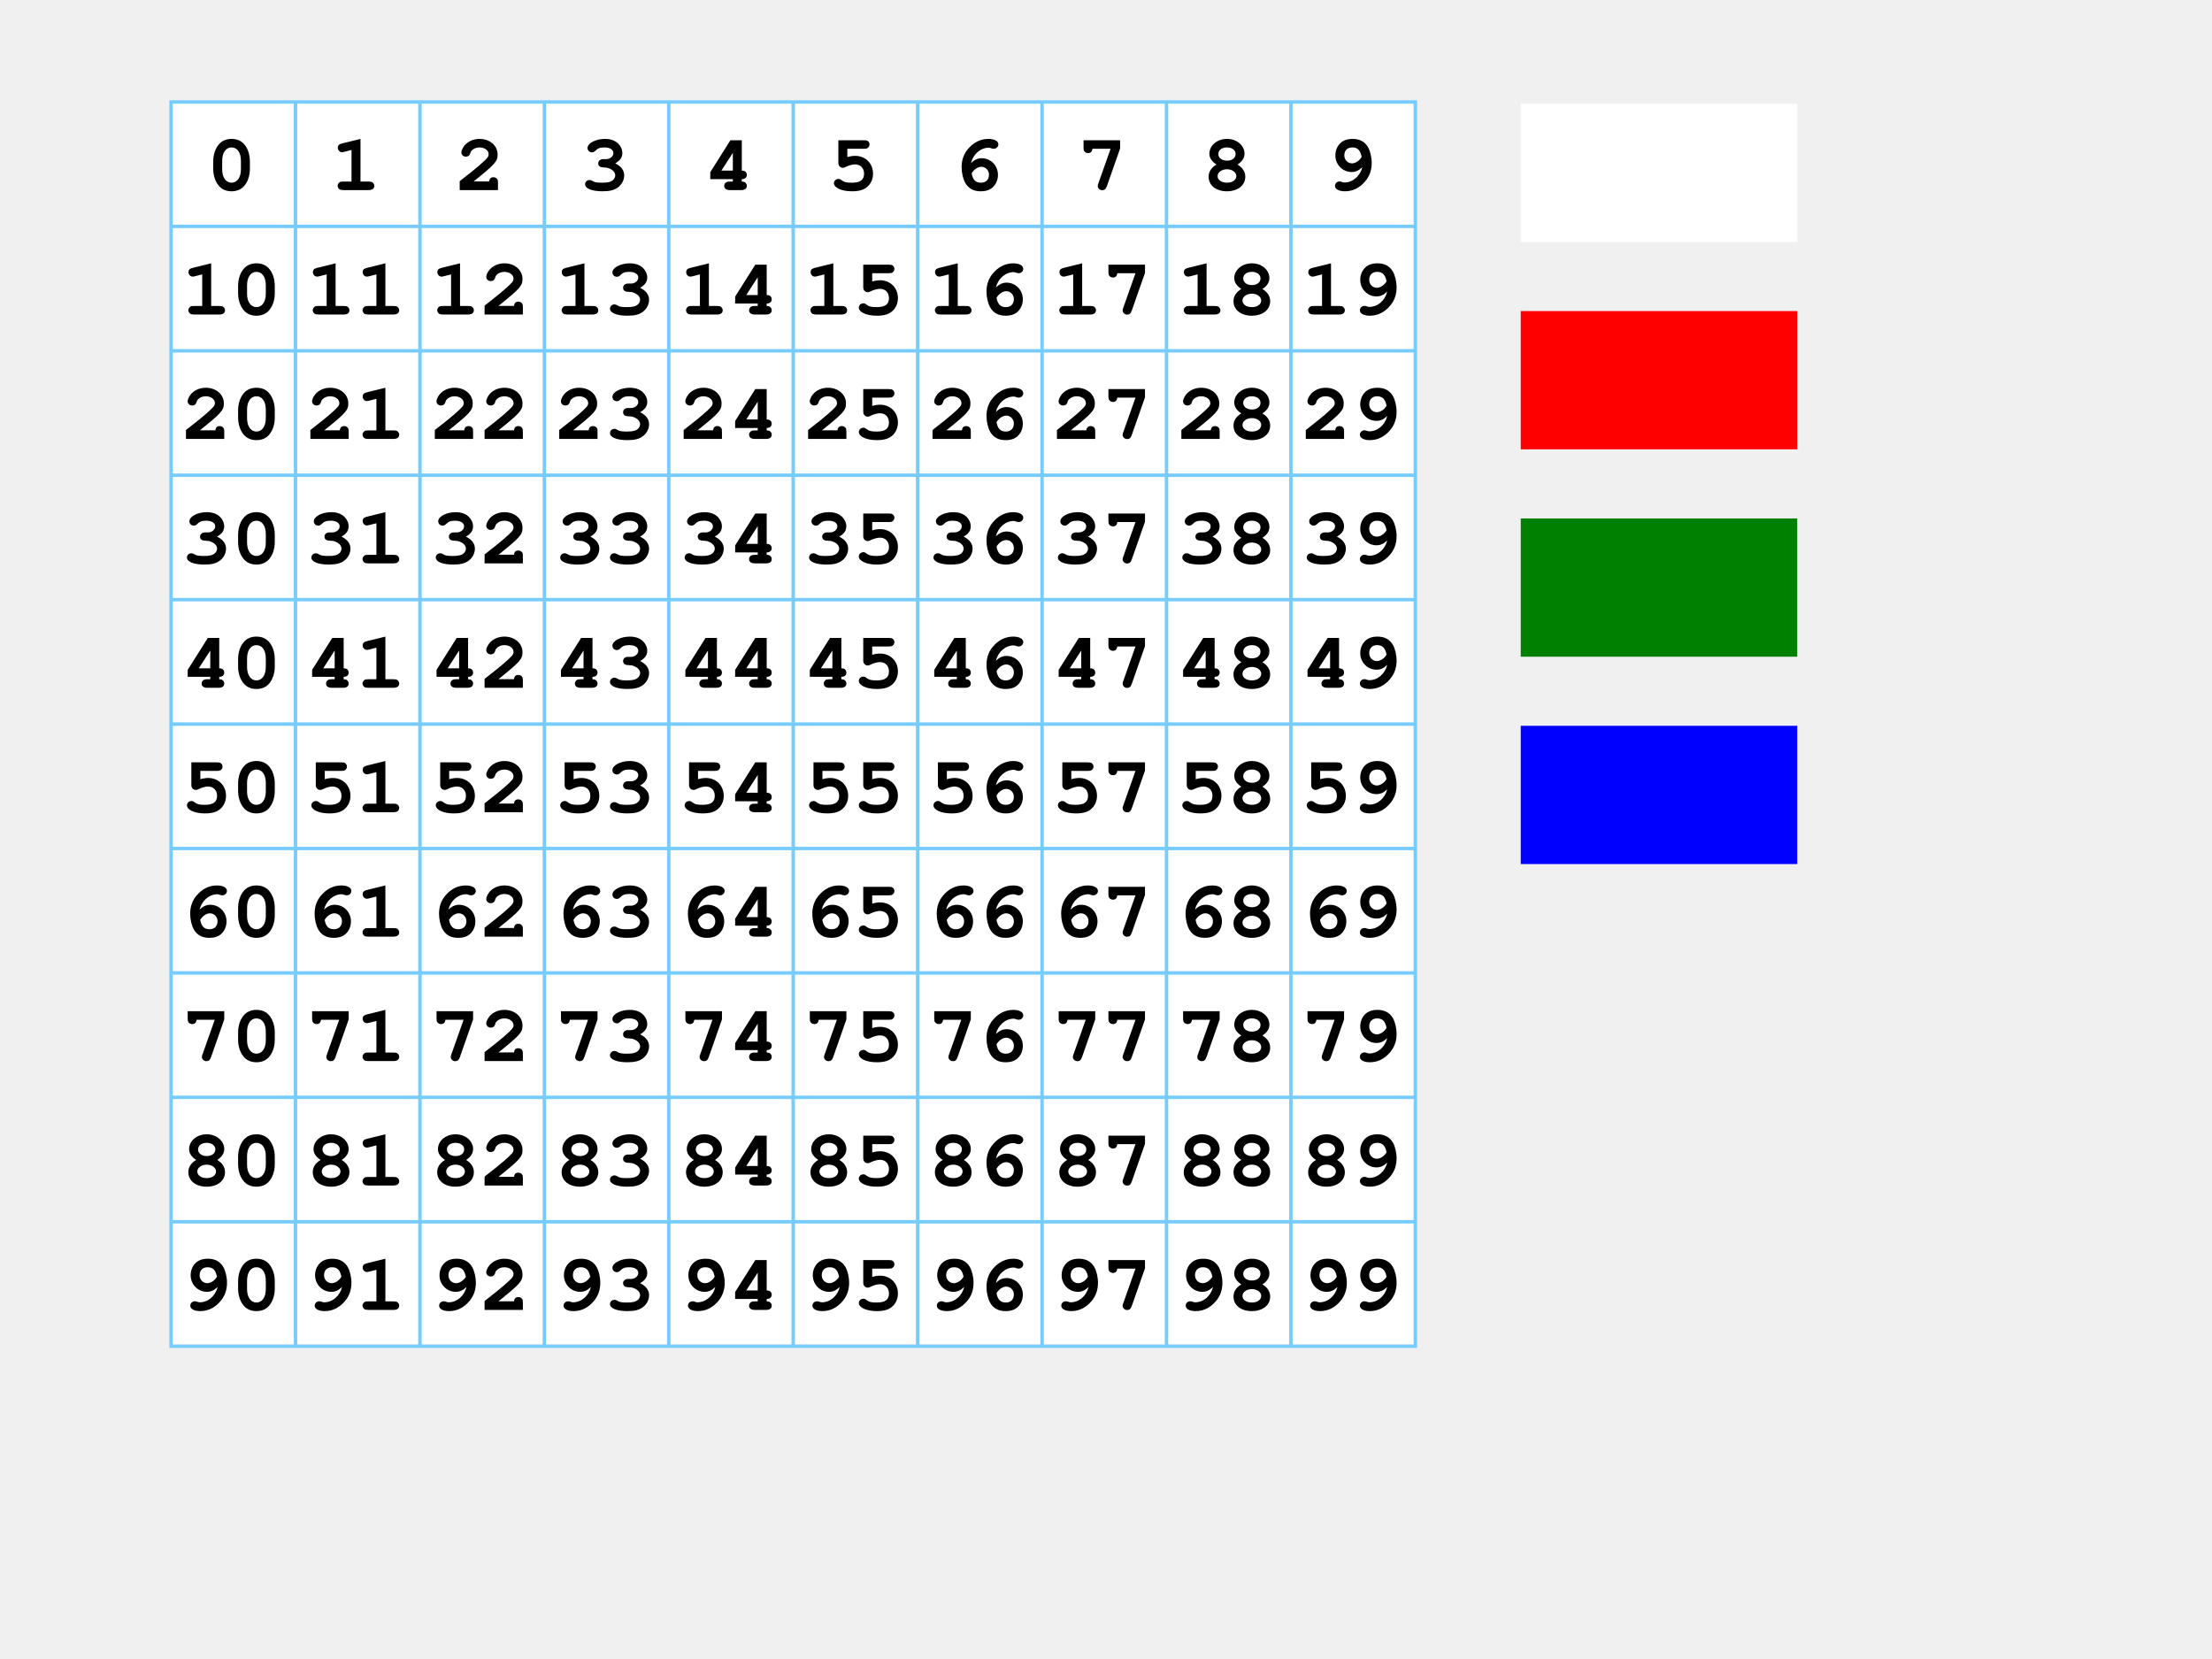
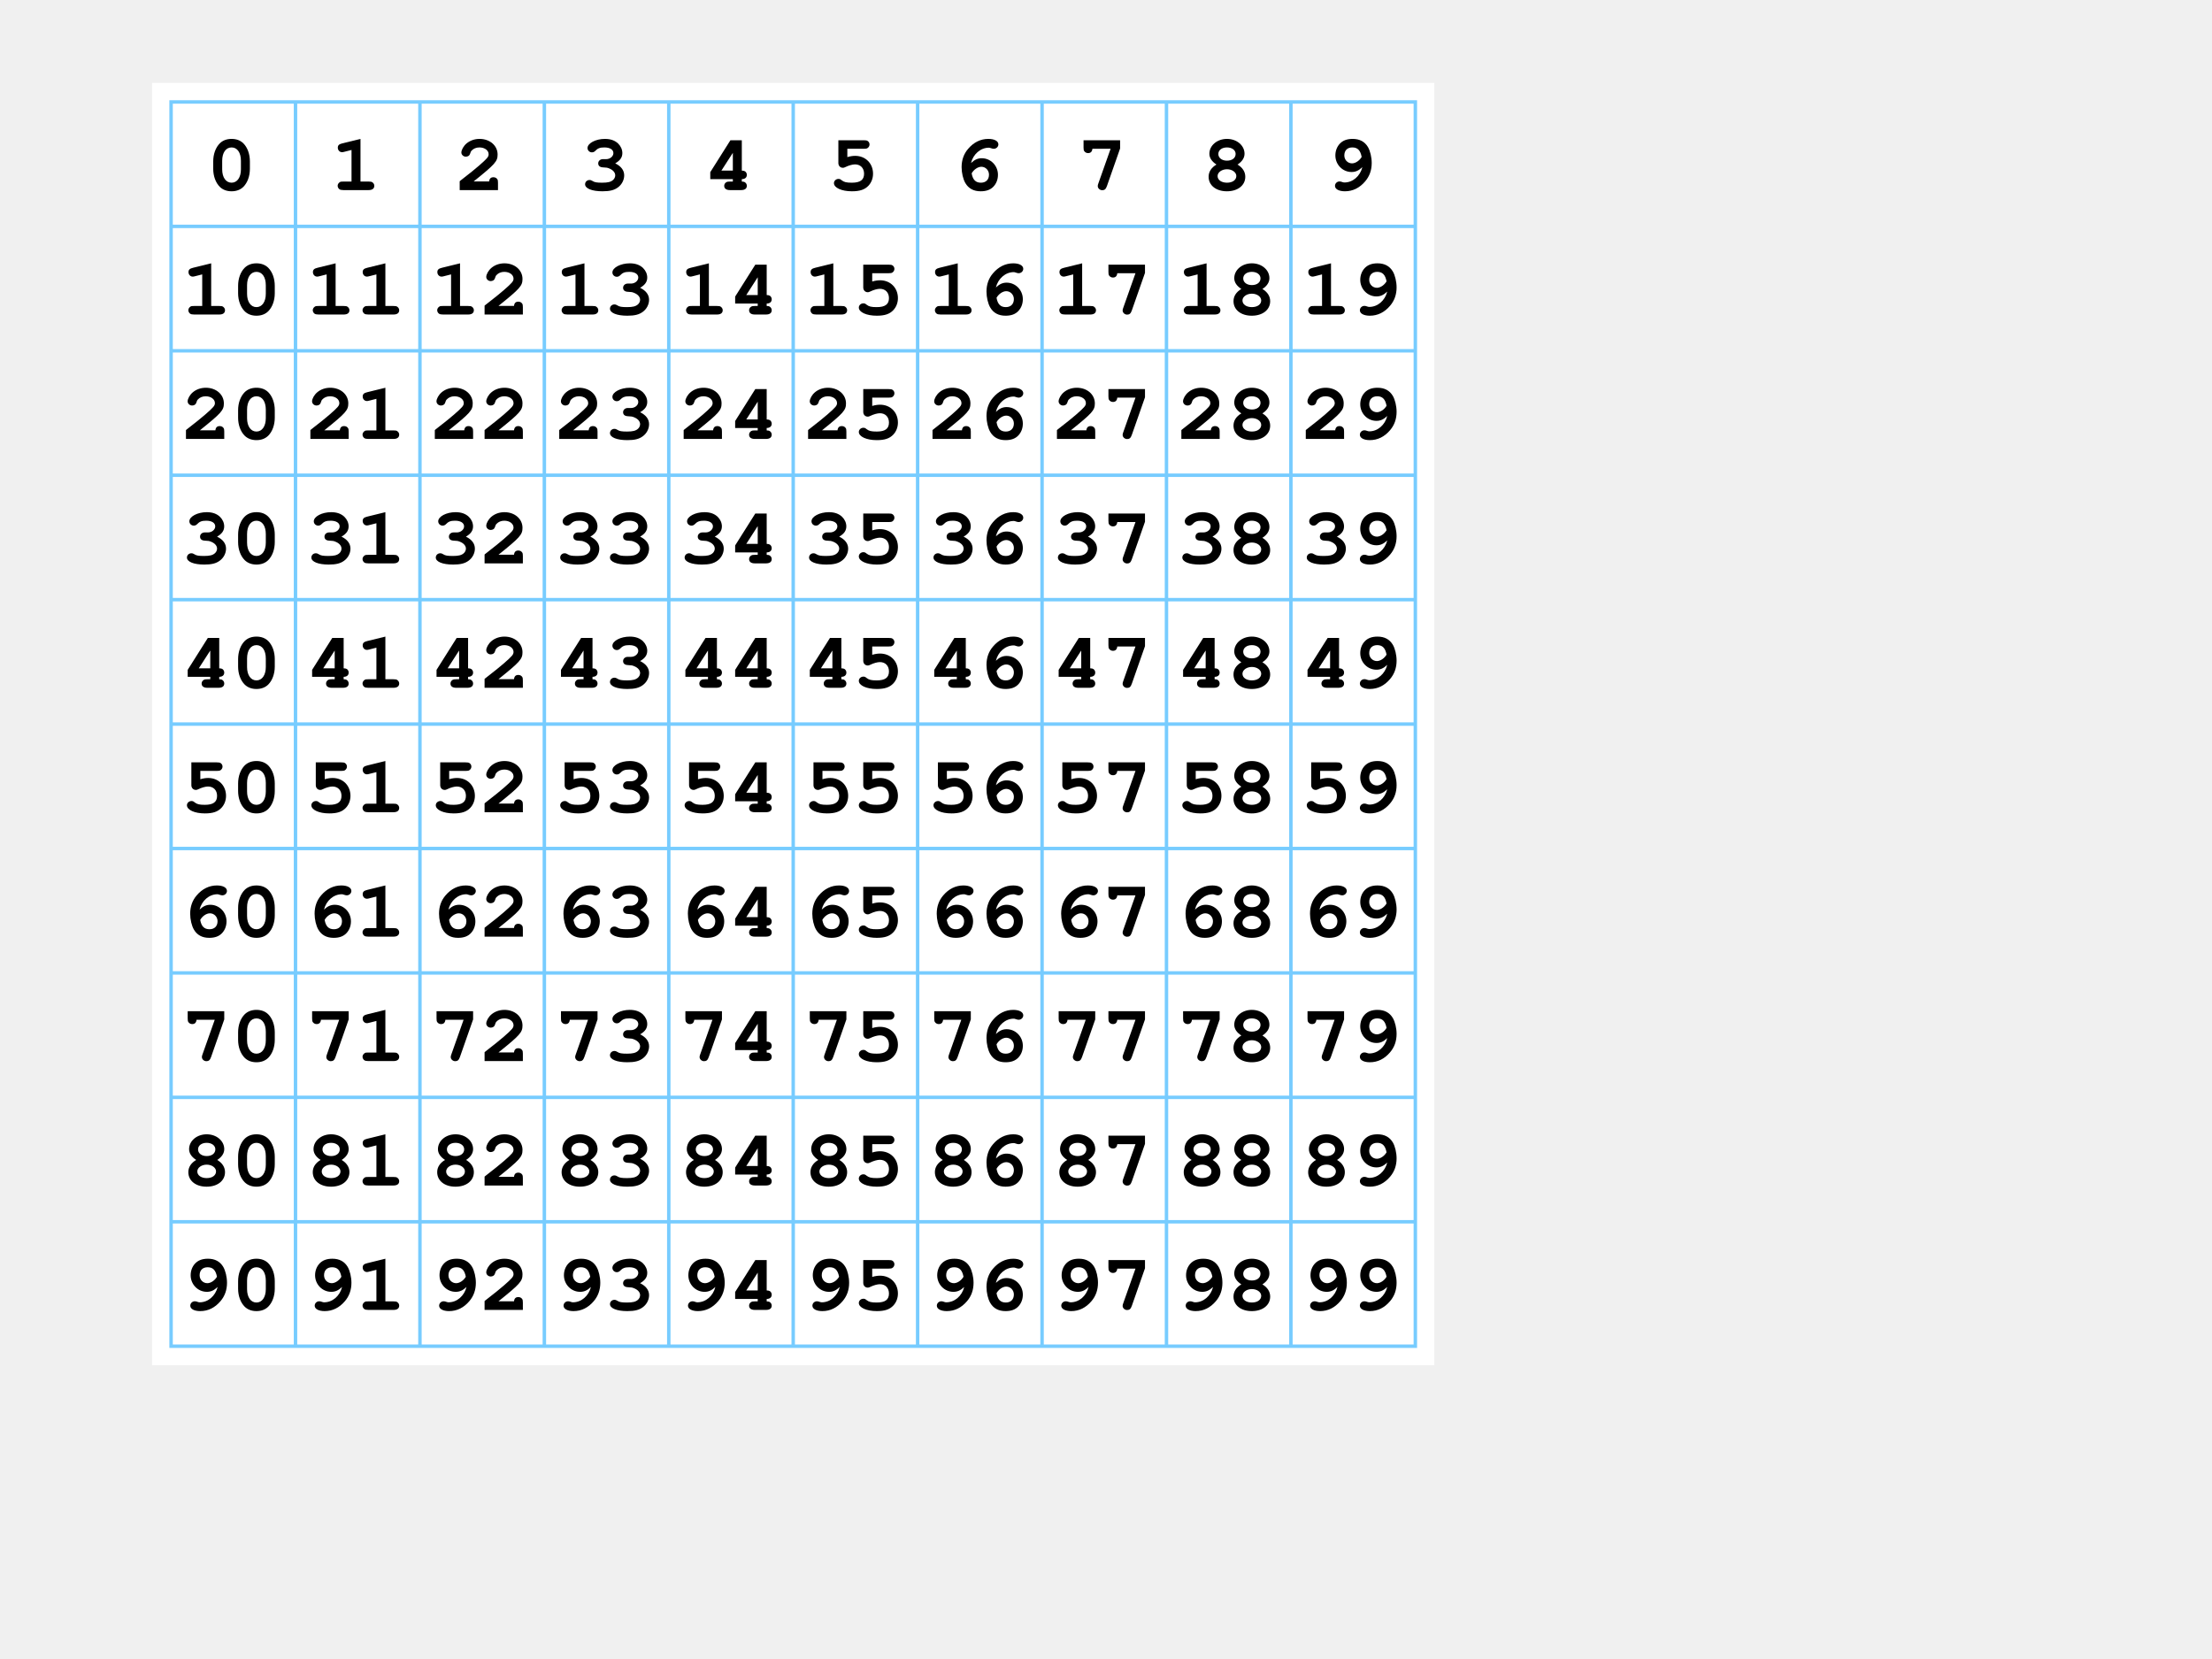
- <svg xmlns="http://www.w3.org/2000/svg" version="1.0" width="100%" height="100%" viewBox="0 0 640 480" title="0 0 640 480" id="paint">
+ <svg xmlns="http://www.w3.org/2000/svg" version="1.0" width="100%" height="100%" viewBox="0 0 640 480" title="0 0 640 480" id="numbers10">
  <defs id="defs2385">
    <style type="text/css">
-         .c0.c rect  { fill:white; }
-         .c1.c rect  { fill:red; }
-         .c2.c rect  { fill:green; }
-         .c3.c rect  { fill:blue; }
-         .c1.c text  { fill:pink; }
-         .c2.c text  { fill:lime; }
-         .c3.c text  { fill:cyan; }
-         .c rect     { fill:white; cursor:pointer; }
-         .c text     { fill:black; cursor:pointer; }
- 
-          .nozero #c0 { display:none; }
-         .p          { cursor:pointer; }
-         .s .p       { stroke:#FF5555; stroke-width:10px;}
- 
-         .wrong.c rect { fill:black !important; }
- 
-         .bg1        { fill:#5599BB; }
-         .bg2        { fill:#2277BB; }
-         .bg3        { fill:#77CCFF; }
- 
-         .nosource #source { display:none; }
-         #source g   { cursor:pointer; }
-         #source .c0 { fill:white; }
-         #source .c1 { fill:red; }
-         #source text.c1 { fill:pink; }
-         #source .c2 { fill:green; }
-         #source text.c2 { fill:lime; }
-         #source .c3 { fill:blue; }
-         #source text.c3 { fill:cyan; }
- 
-         text        { font-size:24px;text-anchor:middle;font-family:Courier;font-weight:bold; }
+         svg#numbers10 .c0.c rect  { fill:white; }
+         svg#numbers10 .c1.c rect  { fill:red; }
+         svg#numbers10 .c2.c rect  { fill:green; }
+         svg#numbers10 .c3.c rect  { fill:blue; }
+         svg#numbers10 .c1.c text  { fill:pink; }
+         svg#numbers10 .c2.c text  { fill:lime; }
+         svg#numbers10 .c3.c text  { fill:cyan; }
+         svg#numbers10 .c rect     { fill:white; cursor:pointer; }
+         svg#numbers10 .c text     { fill:black; cursor:pointer; }
+ 
+         svg#numbers10.nozero #c0 { display:none; }
+         svg#numbers10 .p          { fill:black; fill-opacity:0.7; stroke:white; stroke-width:5px; cursor:pointer; }
+         svg#numbers10 .s .p       { stroke:#FF5555; fill-opacity:0; stroke-width:5px;}
+ 
+         svg#numbers10 .wrong.c rect { fill:black !important; }
+ 
+         svg#numbers10 .bg1        { fill:#5599BB; }
+         svg#numbers10 .bg2        { fill:#2277BB; }
+         svg#numbers10 .bg3        { fill:#77CCFF; }
+         svg#numbers10 .bgborder   { fill:none; stroke:white; stroke-width:10px;  }
+ 
+         svg#numbers10 #source g   { cursor:pointer;}
+         svg#numbers10 #source .c0 { fill:white; }
+         svg#numbers10 #source .c1 { fill:red; }
+ 		svg#numbers10 #source text { font-size:50px; }
+         svg#numbers10 #source text.c1 { fill:pink; }
+         svg#numbers10 #source .c2 { fill:green; }
+         svg#numbers10 #source text.c2 { fill:lime; }
+         svg#numbers10 #source .c3 { fill:blue; }
+         svg#numbers10 #source text.c3 { fill:cyan; }
+         svg#numbers10 #source g.sources  { display:none;}
+ 		svg#numbers10.s1 #source g#s1 { display:inline; }
+ 		svg#numbers10.s2 #source g#s2 { display:inline; }
+ 		svg#numbers10.s3 #source g#s3 { display:inline; }
+ 
+         svg#numbers10 text        { font-size:24px;text-anchor:middle;font-family:Courier;font-weight:bold; }


    </style>
  </defs>
  <g id="source" transform="translate(440,30)">
-     <g id="0" transform="translate(0,00)">
-       <rect x="0" y="0" width="80" height="40" class="c0" />
-       <rect x="-1" y="-1" width="82" height="42" style="fill:none;" class="p" />
-     </g>
-     <g id="1" transform="translate(0,60)">
-       <rect x="0" y="0" width="80" height="40" class="c1" />
-       <text transform="translate(40,26)" class="t c1" />
-       <rect x="-1" y="-1" width="82" height="42" style="fill:none;" class="p" />
-     </g>
-     <g id="2" transform="translate(0,120)">
-       <rect x="0" y="0" width="80" height="40" class="c2" />
-       <text transform="translate(40,26)" class="t c2" />
-       <rect x="-1" y="-1" width="82" height="42" style="fill:none;" class="p" />
-     </g>
-     <g id="3" transform="translate(0,180)">
-       <rect x="0" y="0" width="80" height="40" class="c3" />
-       <text transform="translate(40,26)" class="t c3" />
-       <rect x="-1" y="-1" width="82" height="42" style="fill:none;" class="p" />
+     <g class="sources" id="s1">
+       <g id="1" transform="translate(0,0)">
+         <rect x="0" y="0" width="100" height="100" class="c1" />
+         <text transform="translate(50,67)" class="t c1" />
+         <rect x="0" y="0" width="100" height="100" class="p" />
+       </g>
+     </g>
+     <g class="sources" id="s2">
+       <g id="2" transform="translate(0,120)">
+         <rect x="0" y="0" width="100" height="100" class="c2" />
+         <text transform="translate(50,67)" class="t c2" />
+         <rect x="0" y="0" width="100" height="100" class="p" />
+       </g>
+     </g>
+     <g class="sources" id="s3">
+       <g id="3" transform="translate(0,240)">
+         <rect x="0" y="0" width="100" height="100" class="c3" />
+         <text transform="translate(50,67)" class="t c3" />
+         <rect x="0" y="0" width="100" height="100" class="p" />
+       </g>
    </g>
  </g>
  <g id="canvas" transform="translate(50,30)">
+     <rect x="-1" y="-1" width="361" height="361" class="bgborder" />
    <rect x="-1" y="-1" width="361" height="361" class="bg3" />
    <g class="c" transform="translate(0,0)" id="c0">
      <rect x="0" y="0" width="35" height="35" />
      <text transform="translate(17,25)">0</text>
    </g>
    <g class="c" transform="translate(36,0)">
      <rect x="0" y="0" width="35" height="35" />
      <text transform="translate(17,25)">1</text>
    </g>
    <g class="c" transform="translate(72,0)">
      <rect x="0" y="0" width="35" height="35" />
      <text transform="translate(17,25)">2</text>
    </g>
    <g class="c" transform="translate(108,0)">
      <rect x="0" y="0" width="35" height="35" />
      <text transform="translate(17,25)">3</text>
    </g>
    <g class="c" transform="translate(144,0)">
      <rect x="0" y="0" width="35" height="35" />
      <text transform="translate(17,25)">4</text>
    </g>
    <g class="c" transform="translate(180,0)">
      <rect x="0" y="0" width="35" height="35" />
      <text transform="translate(17,25)">5</text>
    </g>
    <g class="c" transform="translate(216,0)">
      <rect x="0" y="0" width="35" height="35" />
      <text transform="translate(17,25)">6</text>
    </g>
    <g class="c" transform="translate(252,0)">
      <rect x="0" y="0" width="35" height="35" />
      <text transform="translate(17,25)">7</text>
    </g>
    <g class="c" transform="translate(288,0)">
      <rect x="0" y="0" width="35" height="35" />
      <text transform="translate(17,25)">8</text>
    </g>
    <g class="c" transform="translate(324,0)">
      <rect x="0" y="0" width="35" height="35" />
      <text transform="translate(17,25)">9</text>
    </g>
    <g class="c" transform="translate(0,36)">
      <rect x="0" y="0" width="35" height="35" />
      <text transform="translate(17,25)">10</text>
    </g>
    <g class="c" transform="translate(36,36)">
      <rect x="0" y="0" width="35" height="35" />
      <text transform="translate(17,25)">11</text>
    </g>
    <g class="c" transform="translate(72,36)">
      <rect x="0" y="0" width="35" height="35" />
      <text transform="translate(17,25)">12</text>
    </g>
    <g class="c" transform="translate(108,36)">
      <rect x="0" y="0" width="35" height="35" />
      <text transform="translate(17,25)">13</text>
    </g>
    <g class="c" transform="translate(144,36)">
      <rect x="0" y="0" width="35" height="35" />
      <text transform="translate(17,25)">14</text>
    </g>
    <g class="c" transform="translate(180,36)">
      <rect x="0" y="0" width="35" height="35" />
      <text transform="translate(17,25)">15</text>
    </g>
    <g class="c" transform="translate(216,36)">
      <rect x="0" y="0" width="35" height="35" />
      <text transform="translate(17,25)">16</text>
    </g>
    <g class="c" transform="translate(252,36)">
      <rect x="0" y="0" width="35" height="35" />
      <text transform="translate(17,25)">17</text>
    </g>
    <g class="c" transform="translate(288,36)">
      <rect x="0" y="0" width="35" height="35" />
      <text transform="translate(17,25)">18</text>
    </g>
    <g class="c" transform="translate(324,36)">
      <rect x="0" y="0" width="35" height="35" />
      <text transform="translate(17,25)">19</text>
    </g>
    <g class="c" transform="translate(0,72)">
      <rect x="0" y="0" width="35" height="35" />
      <text transform="translate(17,25)">20</text>
    </g>
    <g class="c" transform="translate(36,72)">
      <rect x="0" y="0" width="35" height="35" />
      <text transform="translate(17,25)">21</text>
    </g>
    <g class="c" transform="translate(72,72)">
      <rect x="0" y="0" width="35" height="35" />
      <text transform="translate(17,25)">22</text>
    </g>
    <g class="c" transform="translate(108,72)">
      <rect x="0" y="0" width="35" height="35" />
      <text transform="translate(17,25)">23</text>
    </g>
    <g class="c" transform="translate(144,72)">
      <rect x="0" y="0" width="35" height="35" />
      <text transform="translate(17,25)">24</text>
    </g>
    <g class="c" transform="translate(180,72)">
      <rect x="0" y="0" width="35" height="35" />
      <text transform="translate(17,25)">25</text>
    </g>
    <g class="c" transform="translate(216,72)">
      <rect x="0" y="0" width="35" height="35" />
      <text transform="translate(17,25)">26</text>
    </g>
    <g class="c" transform="translate(252,72)">
      <rect x="0" y="0" width="35" height="35" />
      <text transform="translate(17,25)">27</text>
    </g>
    <g class="c" transform="translate(288,72)">
      <rect x="0" y="0" width="35" height="35" />
      <text transform="translate(17,25)">28</text>
    </g>
    <g class="c" transform="translate(324,72)">
      <rect x="0" y="0" width="35" height="35" />
      <text transform="translate(17,25)">29</text>
    </g>
    <g class="c" transform="translate(0,108)">
      <rect x="0" y="0" width="35" height="35" />
      <text transform="translate(17,25)">30</text>
    </g>
    <g class="c" transform="translate(36,108)">
      <rect x="0" y="0" width="35" height="35" />
      <text transform="translate(17,25)">31</text>
    </g>
    <g class="c" transform="translate(72,108)">
      <rect x="0" y="0" width="35" height="35" />
      <text transform="translate(17,25)">32</text>
    </g>
    <g class="c" transform="translate(108,108)">
      <rect x="0" y="0" width="35" height="35" />
      <text transform="translate(17,25)">33</text>
    </g>
    <g class="c" transform="translate(144,108)">
      <rect x="0" y="0" width="35" height="35" />
      <text transform="translate(17,25)">34</text>
    </g>
    <g class="c" transform="translate(180,108)">
      <rect x="0" y="0" width="35" height="35" />
      <text transform="translate(17,25)">35</text>
    </g>
    <g class="c" transform="translate(216,108)">
      <rect x="0" y="0" width="35" height="35" />
      <text transform="translate(17,25)">36</text>
    </g>
    <g class="c" transform="translate(252,108)">
      <rect x="0" y="0" width="35" height="35" />
      <text transform="translate(17,25)">37</text>
    </g>
    <g class="c" transform="translate(288,108)">
      <rect x="0" y="0" width="35" height="35" />
      <text transform="translate(17,25)">38</text>
    </g>
    <g class="c" transform="translate(324,108)">
      <rect x="0" y="0" width="35" height="35" />
      <text transform="translate(17,25)">39</text>
    </g>
    <g class="c" transform="translate(0,144)">
      <rect x="0" y="0" width="35" height="35" />
      <text transform="translate(17,25)">40</text>
    </g>
    <g class="c" transform="translate(36,144)">
      <rect x="0" y="0" width="35" height="35" />
      <text transform="translate(17,25)">41</text>
    </g>
    <g class="c" transform="translate(72,144)">
      <rect x="0" y="0" width="35" height="35" />
      <text transform="translate(17,25)">42</text>
    </g>
    <g class="c" transform="translate(108,144)">
      <rect x="0" y="0" width="35" height="35" />
      <text transform="translate(17,25)">43</text>
    </g>
    <g class="c" transform="translate(144,144)">
      <rect x="0" y="0" width="35" height="35" />
      <text transform="translate(17,25)">44</text>
    </g>
    <g class="c" transform="translate(180,144)">
      <rect x="0" y="0" width="35" height="35" />
      <text transform="translate(17,25)">45</text>
    </g>
    <g class="c" transform="translate(216,144)">
      <rect x="0" y="0" width="35" height="35" />
      <text transform="translate(17,25)">46</text>
    </g>
    <g class="c" transform="translate(252,144)">
      <rect x="0" y="0" width="35" height="35" />
      <text transform="translate(17,25)">47</text>
    </g>
    <g class="c" transform="translate(288,144)">
      <rect x="0" y="0" width="35" height="35" />
      <text transform="translate(17,25)">48</text>
    </g>
    <g class="c" transform="translate(324,144)">
      <rect x="0" y="0" width="35" height="35" />
      <text transform="translate(17,25)">49</text>
    </g>
    <g class="c" transform="translate(0,180)">
      <rect x="0" y="0" width="35" height="35" />
      <text transform="translate(17,25)">50</text>
    </g>
    <g class="c" transform="translate(36,180)">
      <rect x="0" y="0" width="35" height="35" />
      <text transform="translate(17,25)">51</text>
    </g>
    <g class="c" transform="translate(72,180)">
      <rect x="0" y="0" width="35" height="35" />
      <text transform="translate(17,25)">52</text>
    </g>
    <g class="c" transform="translate(108,180)">
      <rect x="0" y="0" width="35" height="35" />
      <text transform="translate(17,25)">53</text>
    </g>
    <g class="c" transform="translate(144,180)">
      <rect x="0" y="0" width="35" height="35" />
      <text transform="translate(17,25)">54</text>
    </g>
    <g class="c" transform="translate(180,180)">
      <rect x="0" y="0" width="35" height="35" />
      <text transform="translate(17,25)">55</text>
    </g>
    <g class="c" transform="translate(216,180)">
      <rect x="0" y="0" width="35" height="35" />
      <text transform="translate(17,25)">56</text>
    </g>
    <g class="c" transform="translate(252,180)">
      <rect x="0" y="0" width="35" height="35" />
      <text transform="translate(17,25)">57</text>
    </g>
    <g class="c" transform="translate(288,180)">
      <rect x="0" y="0" width="35" height="35" />
      <text transform="translate(17,25)">58</text>
    </g>
    <g class="c" transform="translate(324,180)">
      <rect x="0" y="0" width="35" height="35" />
      <text transform="translate(17,25)">59</text>
    </g>
    <g class="c" transform="translate(0,216)">
      <rect x="0" y="0" width="35" height="35" />
      <text transform="translate(17,25)">60</text>
    </g>
    <g class="c" transform="translate(36,216)">
      <rect x="0" y="0" width="35" height="35" />
      <text transform="translate(17,25)">61</text>
    </g>
    <g class="c" transform="translate(72,216)">
      <rect x="0" y="0" width="35" height="35" />
      <text transform="translate(17,25)">62</text>
    </g>
    <g class="c" transform="translate(108,216)">
      <rect x="0" y="0" width="35" height="35" />
      <text transform="translate(17,25)">63</text>
    </g>
    <g class="c" transform="translate(144,216)">
      <rect x="0" y="0" width="35" height="35" />
      <text transform="translate(17,25)">64</text>
    </g>
    <g class="c" transform="translate(180,216)">
      <rect x="0" y="0" width="35" height="35" />
      <text transform="translate(17,25)">65</text>
    </g>
    <g class="c" transform="translate(216,216)">
      <rect x="0" y="0" width="35" height="35" />
      <text transform="translate(17,25)">66</text>
    </g>
    <g class="c" transform="translate(252,216)">
      <rect x="0" y="0" width="35" height="35" />
      <text transform="translate(17,25)">67</text>
    </g>
    <g class="c" transform="translate(288,216)">
      <rect x="0" y="0" width="35" height="35" />
      <text transform="translate(17,25)">68</text>
    </g>
    <g class="c" transform="translate(324,216)">
      <rect x="0" y="0" width="35" height="35" />
      <text transform="translate(17,25)">69</text>
    </g>
    <g class="c" transform="translate(0,252)">
      <rect x="0" y="0" width="35" height="35" />
      <text transform="translate(17,25)">70</text>
    </g>
    <g class="c" transform="translate(36,252)">
      <rect x="0" y="0" width="35" height="35" />
      <text transform="translate(17,25)">71</text>
    </g>
    <g class="c" transform="translate(72,252)">
      <rect x="0" y="0" width="35" height="35" />
      <text transform="translate(17,25)">72</text>
    </g>
    <g class="c" transform="translate(108,252)">
      <rect x="0" y="0" width="35" height="35" />
      <text transform="translate(17,25)">73</text>
    </g>
    <g class="c" transform="translate(144,252)">
      <rect x="0" y="0" width="35" height="35" />
      <text transform="translate(17,25)">74</text>
    </g>
    <g class="c" transform="translate(180,252)">
      <rect x="0" y="0" width="35" height="35" />
      <text transform="translate(17,25)">75</text>
    </g>
    <g class="c" transform="translate(216,252)">
      <rect x="0" y="0" width="35" height="35" />
      <text transform="translate(17,25)">76</text>
    </g>
    <g class="c" transform="translate(252,252)">
      <rect x="0" y="0" width="35" height="35" />
      <text transform="translate(17,25)">77</text>
    </g>
    <g class="c" transform="translate(288,252)">
      <rect x="0" y="0" width="35" height="35" />
      <text transform="translate(17,25)">78</text>
    </g>
    <g class="c" transform="translate(324,252)">
      <rect x="0" y="0" width="35" height="35" />
      <text transform="translate(17,25)">79</text>
    </g>
    <g class="c" transform="translate(0,288)">
      <rect x="0" y="0" width="35" height="35" />
      <text transform="translate(17,25)">80</text>
    </g>
    <g class="c" transform="translate(36,288)">
      <rect x="0" y="0" width="35" height="35" />
      <text transform="translate(17,25)">81</text>
    </g>
    <g class="c" transform="translate(72,288)">
      <rect x="0" y="0" width="35" height="35" />
      <text transform="translate(17,25)">82</text>
    </g>
    <g class="c" transform="translate(108,288)">
      <rect x="0" y="0" width="35" height="35" />
      <text transform="translate(17,25)">83</text>
    </g>
    <g class="c" transform="translate(144,288)">
      <rect x="0" y="0" width="35" height="35" />
      <text transform="translate(17,25)">84</text>
    </g>
    <g class="c" transform="translate(180,288)">
      <rect x="0" y="0" width="35" height="35" />
      <text transform="translate(17,25)">85</text>
    </g>
    <g class="c" transform="translate(216,288)">
      <rect x="0" y="0" width="35" height="35" />
      <text transform="translate(17,25)">86</text>
    </g>
    <g class="c" transform="translate(252,288)">
      <rect x="0" y="0" width="35" height="35" />
      <text transform="translate(17,25)">87</text>
    </g>
    <g class="c" transform="translate(288,288)">
      <rect x="0" y="0" width="35" height="35" />
      <text transform="translate(17,25)">88</text>
    </g>
    <g class="c" transform="translate(324,288)">
      <rect x="0" y="0" width="35" height="35" />
      <text transform="translate(17,25)">89</text>
    </g>
    <g class="c" transform="translate(0,324)">
      <rect x="0" y="0" width="35" height="35" />
      <text transform="translate(17,25)">90</text>
    </g>
    <g class="c" transform="translate(36,324)">
      <rect x="0" y="0" width="35" height="35" />
      <text transform="translate(17,25)">91</text>
    </g>
    <g class="c" transform="translate(72,324)">
      <rect x="0" y="0" width="35" height="35" />
      <text transform="translate(17,25)">92</text>
    </g>
    <g class="c" transform="translate(108,324)">
      <rect x="0" y="0" width="35" height="35" />
      <text transform="translate(17,25)">93</text>
    </g>
    <g class="c" transform="translate(144,324)">
      <rect x="0" y="0" width="35" height="35" />
      <text transform="translate(17,25)">94</text>
    </g>
    <g class="c" transform="translate(180,324)">
      <rect x="0" y="0" width="35" height="35" />
      <text transform="translate(17,25)">95</text>
    </g>
    <g class="c" transform="translate(216,324)">
      <rect x="0" y="0" width="35" height="35" />
      <text transform="translate(17,25)">96</text>
    </g>
    <g class="c" transform="translate(252,324)">
      <rect x="0" y="0" width="35" height="35" />
      <text transform="translate(17,25)">97</text>
    </g>
    <g class="c" transform="translate(288,324)">
      <rect x="0" y="0" width="35" height="35" />
      <text transform="translate(17,25)">98</text>
    </g>
    <g class="c" transform="translate(324,324)">
      <rect x="0" y="0" width="35" height="35" />
      <text transform="translate(17,25)">99</text>
    </g>
  </g>
</svg>
